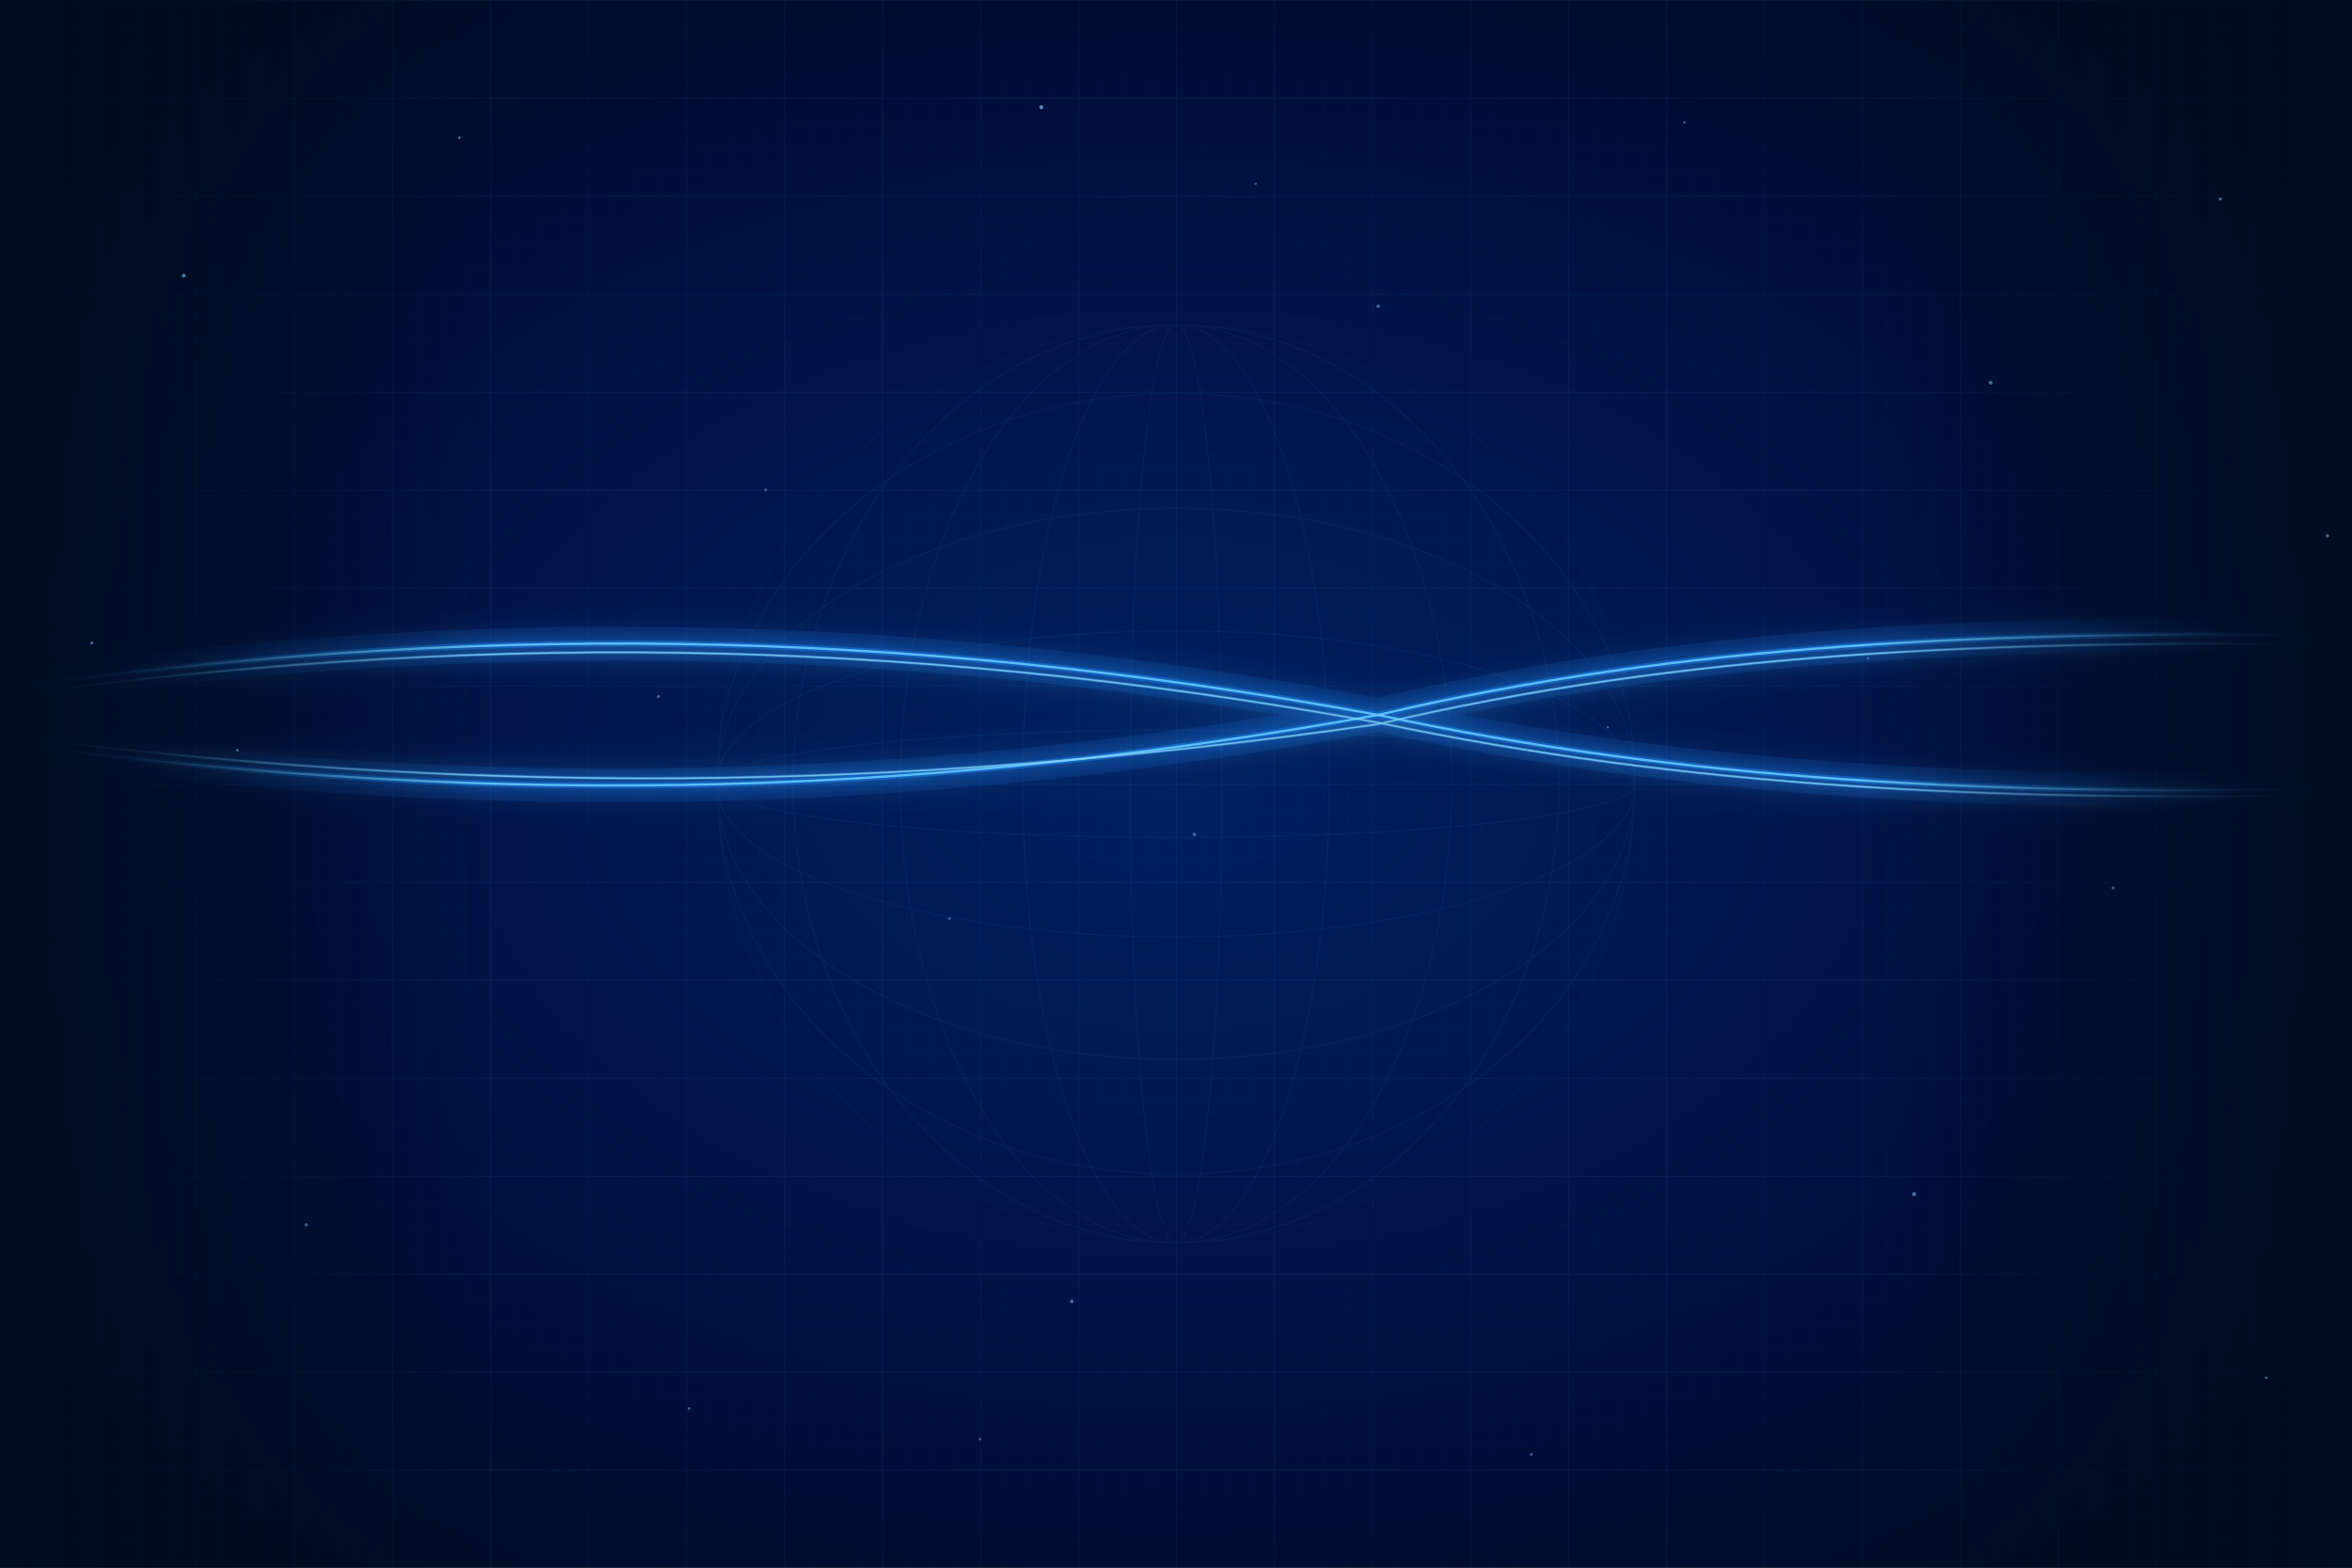
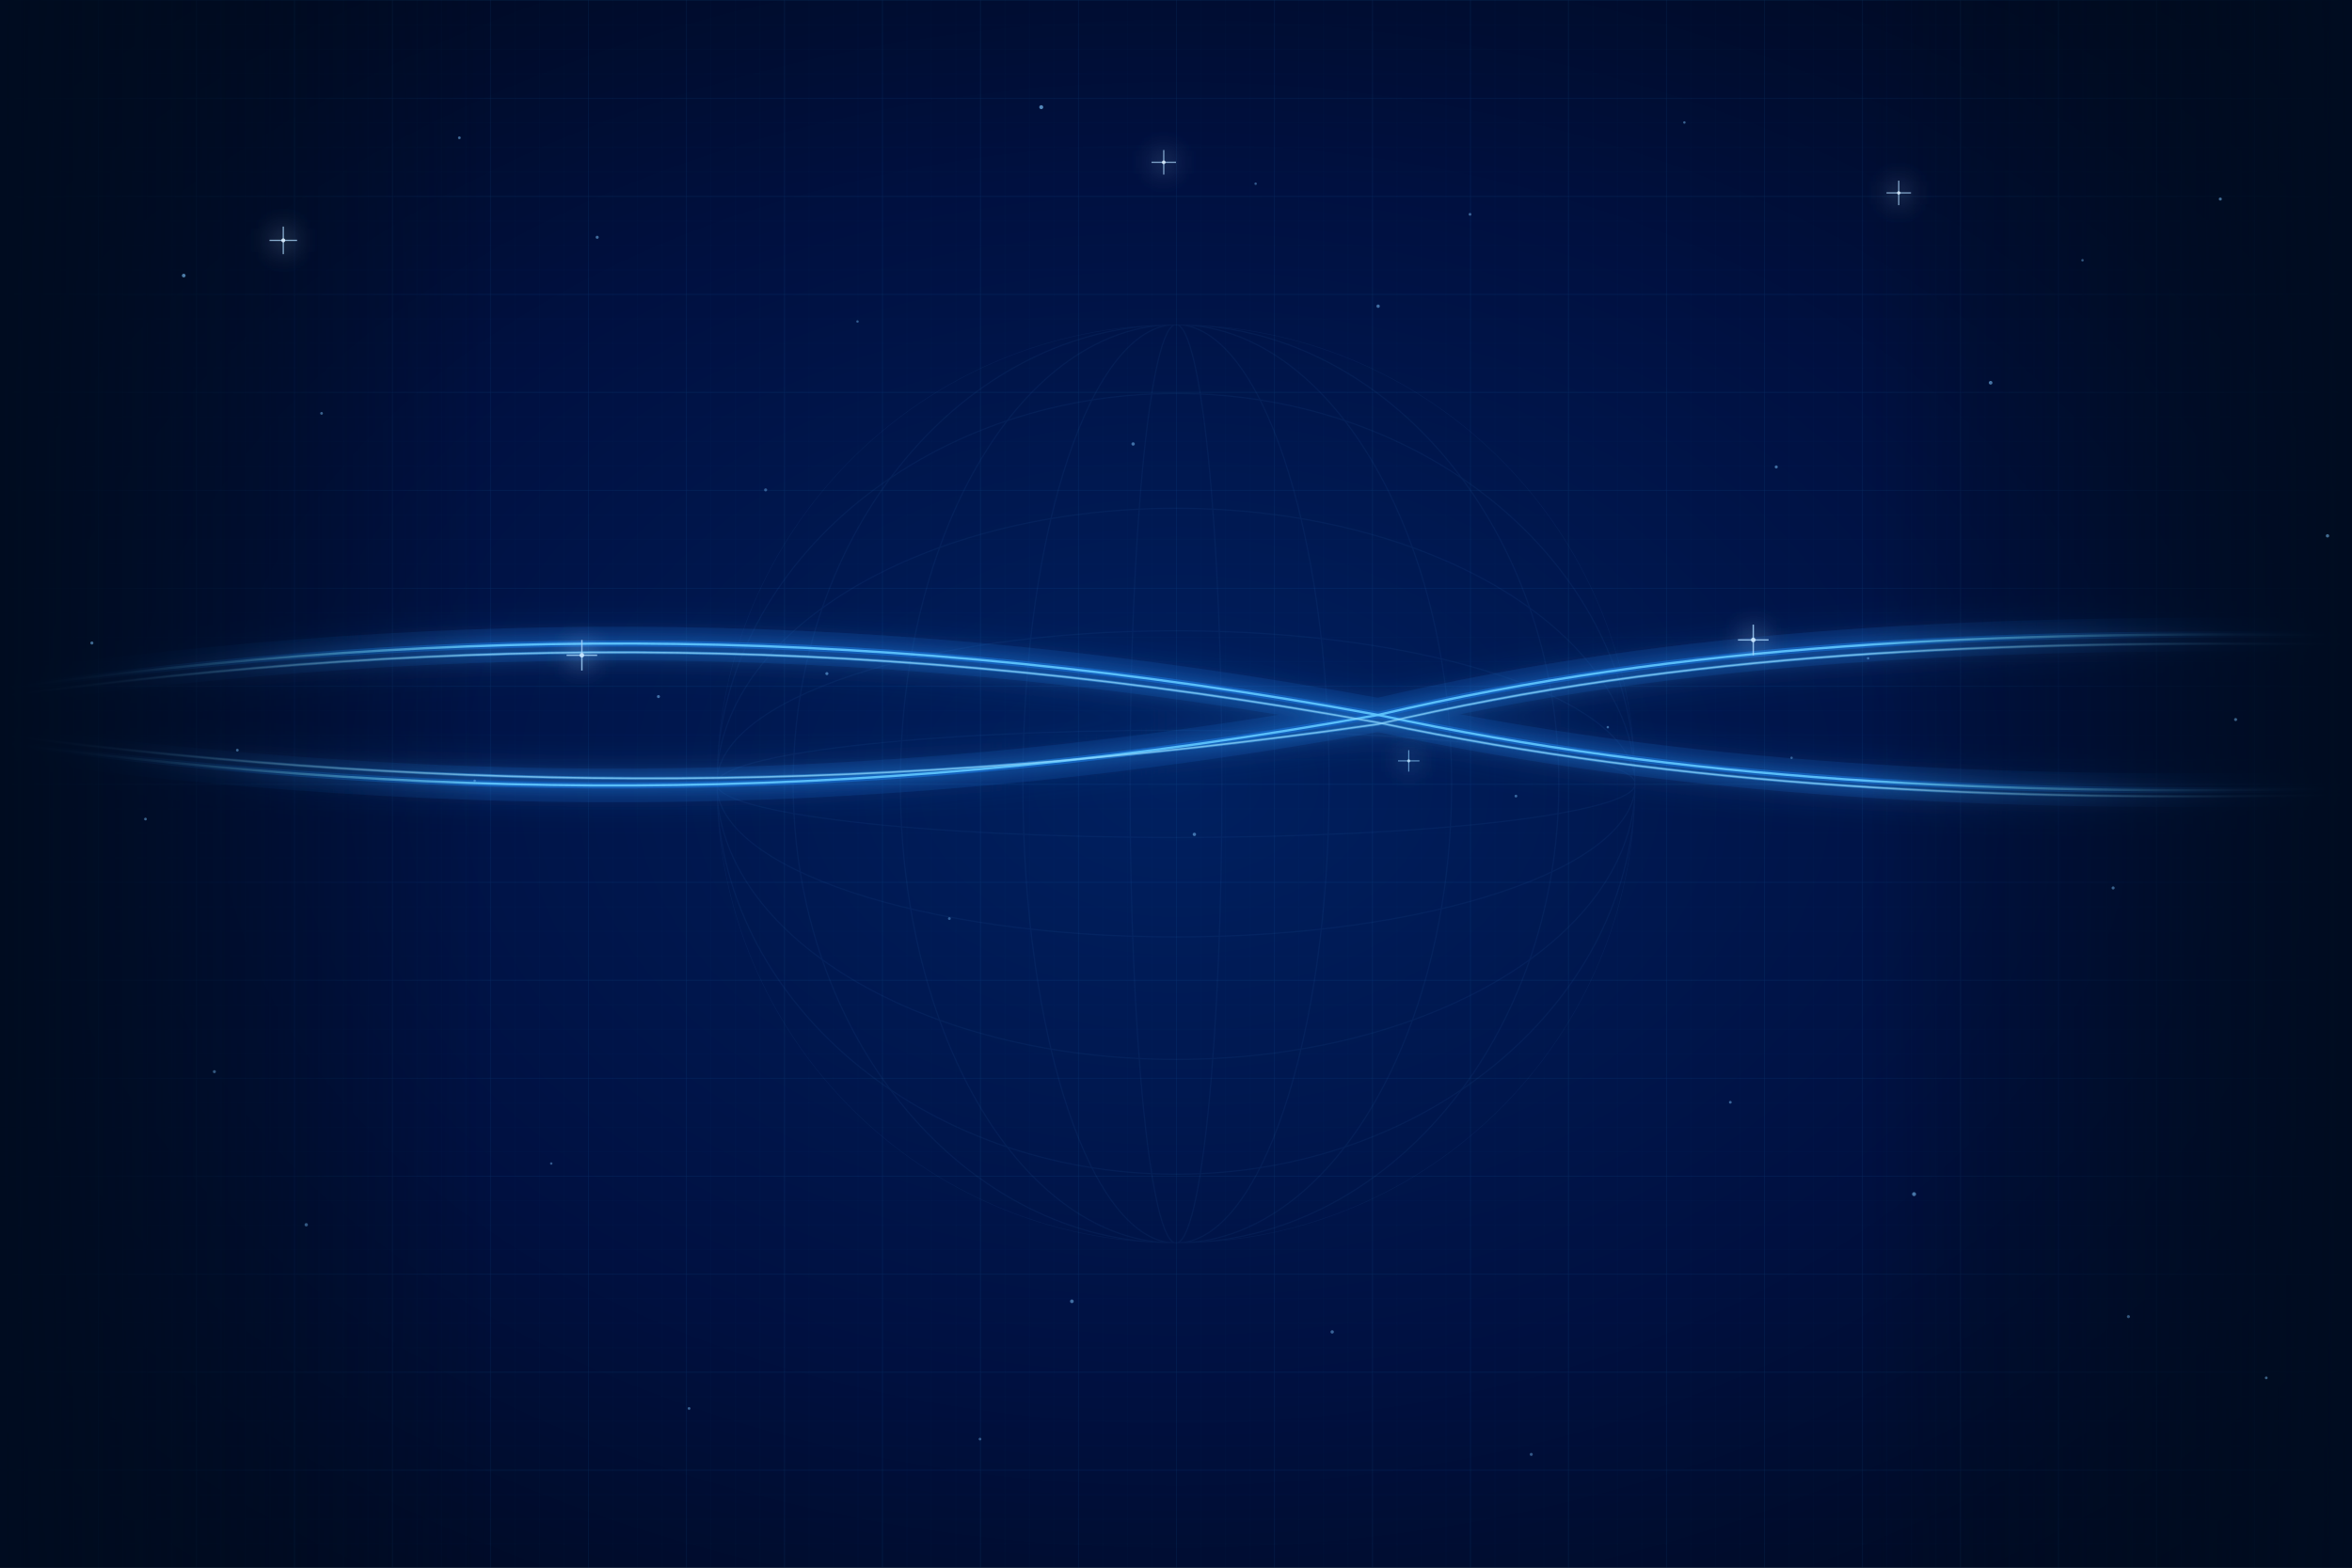
<svg xmlns="http://www.w3.org/2000/svg" viewBox="0 0 1536 1024" preserveAspectRatio="xMidYMid slice">
  <defs>
    <radialGradient id="bgGrad" cx="50%" cy="50%" r="70%" fx="50%" fy="50%">
      <stop offset="0%" stop-color="#002060" />
      <stop offset="55%" stop-color="#001040" />
      <stop offset="100%" stop-color="#000818" />
    </radialGradient>
    <filter id="glow" x="-30%" y="-300%" width="160%" height="700%">
      <feGaussianBlur in="SourceGraphic" stdDeviation="5" result="blur5" />
      <feGaussianBlur in="SourceGraphic" stdDeviation="12" result="blur12" />
      <feMerge>
        <feMergeNode in="blur12" />
        <feMergeNode in="blur5" />
        <feMergeNode in="SourceGraphic" />
      </feMerge>
    </filter>
    <filter id="sparkle" x="-200%" y="-200%" width="500%" height="500%">
      <feGaussianBlur in="SourceGraphic" stdDeviation="8" result="blur" />
      <feMerge>
        <feMergeNode in="blur" />
        <feMergeNode in="blur" />
        <feMergeNode in="SourceGraphic" />
      </feMerge>
    </filter>
    <clipPath id="globeClip">
      <circle cx="768" cy="512" r="300" />
    </clipPath>
    <pattern id="grid" x="0" y="0" width="64" height="64" patternUnits="userSpaceOnUse">
      <rect width="64" height="64" fill="none" />
      <path d="M 64 0 L 0 0 L 0 64" fill="none" stroke="rgba(40,140,220,0.13)" stroke-width="0.6" />
    </pattern>
    <pattern id="gridSmall" x="0" y="0" width="16" height="16" patternUnits="userSpaceOnUse">
      <rect width="16" height="16" fill="none" />
      <path d="M 16 0 L 0 0 L 0 16" fill="none" stroke="rgba(40,140,220,0.06)" stroke-width="0.3" />
    </pattern>
    <linearGradient id="fadeHalo" gradientUnits="userSpaceOnUse" x1="0" y1="0" x2="1536" y2="0">
      <stop offset="0%" stop-color="#1060c0" stop-opacity="0" />
      <stop offset="5%" stop-color="#1060c0" stop-opacity="0.2" />
      <stop offset="12%" stop-color="#1060c0" stop-opacity="0.75" />
      <stop offset="20%" stop-color="#1060c0" stop-opacity="1" />
      <stop offset="80%" stop-color="#1060c0" stop-opacity="1" />
      <stop offset="88%" stop-color="#1060c0" stop-opacity="0.75" />
      <stop offset="95%" stop-color="#1060c0" stop-opacity="0.2" />
      <stop offset="100%" stop-color="#1060c0" stop-opacity="0" />
    </linearGradient>
    <linearGradient id="fadeMain" gradientUnits="userSpaceOnUse" x1="0" y1="0" x2="1536" y2="0">
      <stop offset="0%" stop-color="#2090ff" stop-opacity="0" />
      <stop offset="5%" stop-color="#2090ff" stop-opacity="0.2" />
      <stop offset="12%" stop-color="#2090ff" stop-opacity="0.75" />
      <stop offset="20%" stop-color="#2090ff" stop-opacity="1" />
      <stop offset="80%" stop-color="#2090ff" stop-opacity="1" />
      <stop offset="88%" stop-color="#2090ff" stop-opacity="0.75" />
      <stop offset="95%" stop-color="#2090ff" stop-opacity="0.2" />
      <stop offset="100%" stop-color="#2090ff" stop-opacity="0" />
    </linearGradient>
    <linearGradient id="fadeOff" gradientUnits="userSpaceOnUse" x1="0" y1="0" x2="1536" y2="0">
      <stop offset="0%" stop-color="#40b0ff" stop-opacity="0" />
      <stop offset="5%" stop-color="#40b0ff" stop-opacity="0.2" />
      <stop offset="12%" stop-color="#40b0ff" stop-opacity="0.75" />
      <stop offset="20%" stop-color="#40b0ff" stop-opacity="1" />
      <stop offset="80%" stop-color="#40b0ff" stop-opacity="1" />
      <stop offset="88%" stop-color="#40b0ff" stop-opacity="0.75" />
      <stop offset="95%" stop-color="#40b0ff" stop-opacity="0.2" />
      <stop offset="100%" stop-color="#40b0ff" stop-opacity="0" />
    </linearGradient>
    <linearGradient id="fadeCrisp" gradientUnits="userSpaceOnUse" x1="0" y1="0" x2="1536" y2="0">
      <stop offset="0%" stop-color="#60c8ff" stop-opacity="0" />
      <stop offset="5%" stop-color="#60c8ff" stop-opacity="0.2" />
      <stop offset="12%" stop-color="#60c8ff" stop-opacity="0.75" />
      <stop offset="20%" stop-color="#60c8ff" stop-opacity="1" />
      <stop offset="80%" stop-color="#60c8ff" stop-opacity="1" />
      <stop offset="88%" stop-color="#60c8ff" stop-opacity="0.75" />
      <stop offset="95%" stop-color="#60c8ff" stop-opacity="0.2" />
      <stop offset="100%" stop-color="#60c8ff" stop-opacity="0" />
    </linearGradient>
    <linearGradient id="fadeFaint" gradientUnits="userSpaceOnUse" x1="0" y1="0" x2="1536" y2="0">
      <stop offset="0%" stop-color="#90d8ff" stop-opacity="0" />
      <stop offset="5%" stop-color="#90d8ff" stop-opacity="0.2" />
      <stop offset="12%" stop-color="#90d8ff" stop-opacity="0.75" />
      <stop offset="20%" stop-color="#90d8ff" stop-opacity="1" />
      <stop offset="80%" stop-color="#90d8ff" stop-opacity="1" />
      <stop offset="88%" stop-color="#90d8ff" stop-opacity="0.75" />
      <stop offset="95%" stop-color="#90d8ff" stop-opacity="0.2" />
      <stop offset="100%" stop-color="#90d8ff" stop-opacity="0" />
    </linearGradient>
  </defs>
  <rect width="1536" height="1024" fill="#000c20" />
  <rect width="1536" height="1024" fill="url(#bgGrad)" />
  <rect width="1536" height="1024" fill="url(#gridSmall)" />
  <rect width="1536" height="1024" fill="url(#grid)" />
  <g opacity="0.07" stroke="#4090e0" stroke-width="0.8" fill="none" clip-path="url(#globeClip)">
    <ellipse cx="768" cy="512" rx="300" ry="300" />
    <ellipse cx="768" cy="512" rx="300" ry="255" />
    <ellipse cx="768" cy="512" rx="300" ry="180" />
    <ellipse cx="768" cy="512" rx="300" ry="100" />
    <ellipse cx="768" cy="512" rx="300" ry="35" />
    <ellipse cx="768" cy="512" rx="30" ry="300" />
    <ellipse cx="768" cy="512" rx="100" ry="300" />
    <ellipse cx="768" cy="512" rx="180" ry="300" />
    <ellipse cx="768" cy="512" rx="250" ry="300" />
  </g>
  <g opacity="0.18">
    <path d="M 0 450 C 300 408 580 408 900 467 C 1100 510 1300 520 1536 515" stroke="url(#fadeHalo)" stroke-width="22" fill="none" />
    <path d="M 0 485 C 300 525 580 525 900 467 C 1100 420 1300 412 1536 415" stroke="url(#fadeHalo)" stroke-width="22" fill="none" />
  </g>
  <g filter="url(#glow)" opacity="0.55">
    <path d="M 0 450 C 300 408 580 408 900 467 C 1100 510 1300 520 1536 515" stroke="url(#fadeMain)" stroke-width="4" fill="none" />
    <path d="M 0 485 C 300 525 580 525 900 467 C 1100 420 1300 412 1536 415" stroke="url(#fadeMain)" stroke-width="4" fill="none" />
    <path d="M 0 455 C 300 414 580 414 900 472 C 1100 514 1300 524 1536 519" stroke="url(#fadeOff)" stroke-width="2" fill="none" />
    <path d="M 0 480 C 300 519 580 519 900 473 C 1100 426 1300 418 1536 421" stroke="url(#fadeOff)" stroke-width="2" fill="none" />
  </g>
  <g>
    <path d="M 0 450 C 300 408 580 408 900 467 C 1100 510 1300 520 1536 515" stroke="url(#fadeCrisp)" stroke-width="1.5" fill="none" opacity="0.9" />
    <path d="M 0 485 C 300 525 580 525 900 467 C 1100 420 1300 412 1536 415" stroke="url(#fadeCrisp)" stroke-width="1.5" fill="none" opacity="0.9" />
    <path d="M 0 455 C 300 414 580 414 900 472 C 1100 514 1300 524 1536 519" stroke="url(#fadeFaint)" stroke-width="1" fill="none" opacity="0.7" />
    <path d="M 0 480 C 300 519 580 519 900 473 C 1100 426 1300 418 1536 421" stroke="url(#fadeFaint)" stroke-width="1" fill="none" opacity="0.7" />
  </g>
  <defs>
    <linearGradient id="vigL" gradientUnits="userSpaceOnUse" x1="0" y1="0" x2="320" y2="0">
      <stop offset="0%" stop-color="#000c20" stop-opacity="1" />
      <stop offset="60%" stop-color="#000c20" stop-opacity="0.4" />
      <stop offset="100%" stop-color="#000c20" stop-opacity="0" />
    </linearGradient>
    <linearGradient id="vigR" gradientUnits="userSpaceOnUse" x1="1216" y1="0" x2="1536" y2="0">
      <stop offset="0%" stop-color="#000c20" stop-opacity="0" />
      <stop offset="40%" stop-color="#000c20" stop-opacity="0.4" />
      <stop offset="100%" stop-color="#000c20" stop-opacity="1" />
    </linearGradient>
  </defs>
  <rect x="0" width="320" height="1024" fill="url(#vigL)" />
  <rect x="1216" width="320" height="1024" fill="url(#vigR)" />
  <g fill="#80c8ff">
    <circle cx="120" cy="180" r="1.2" opacity="0.6" />
    <circle cx="300" cy="90" r="0.9" opacity="0.5" />
    <circle cx="500" cy="320" r="1.0" opacity="0.4" />
    <circle cx="680" cy="70" r="1.3" opacity="0.65" />
    <circle cx="900" cy="200" r="1.1" opacity="0.5" />
    <circle cx="1100" cy="80" r="0.8" opacity="0.45" />
    <circle cx="1300" cy="250" r="1.2" opacity="0.55" />
    <circle cx="1450" cy="130" r="1.0" opacity="0.5" />
    <circle cx="200" cy="800" r="1.1" opacity="0.4" />
    <circle cx="450" cy="920" r="0.9" opacity="0.45" />
    <circle cx="700" cy="850" r="1.2" opacity="0.5" />
    <circle cx="1000" cy="950" r="1.0" opacity="0.4" />
    <circle cx="1250" cy="780" r="1.3" opacity="0.55" />
    <circle cx="1480" cy="900" r="0.9" opacity="0.45" />
    <circle cx="60" cy="420" r="1.0" opacity="0.5" />
    <circle cx="1520" cy="350" r="1.1" opacity="0.5" />
    <circle cx="820" cy="120" r="0.8" opacity="0.4" />
    <circle cx="640" cy="940" r="0.9" opacity="0.4" />
    <circle cx="155" cy="490" r="0.9" opacity="0.45" />
    <circle cx="430" cy="455" r="1.0" opacity="0.50" />
    <circle cx="780" cy="545" r="1.1" opacity="0.50" />
    <circle cx="1050" cy="475" r="0.8" opacity="0.45" />
    <circle cx="1380" cy="580" r="1.0" opacity="0.45" />
    <circle cx="620" cy="600" r="0.9" opacity="0.40" />
    <circle cx="1220" cy="430" r="0.8" opacity="0.40" />
+     <circle cx="210" cy="270" r="0.9" opacity="0.45" />
+     <circle cx="390" cy="155" r="1.0" opacity="0.50" />
+     <circle cx="560" cy="210" r="0.8" opacity="0.40" />
+     <circle cx="740" cy="290" r="1.1" opacity="0.50" />
+     <circle cx="960" cy="140" r="0.9" opacity="0.45" />
+     <circle cx="1160" cy="305" r="1.0" opacity="0.50" />
+     <circle cx="1360" cy="170" r="0.8" opacity="0.40" />
+     <circle cx="140" cy="700" r="1.0" opacity="0.40" />
+     <circle cx="360" cy="760" r="0.8" opacity="0.40" />
+     <circle cx="870" cy="870" r="1.1" opacity="0.45" />
+     <circle cx="1130" cy="720" r="0.9" opacity="0.45" />
+     <circle cx="1390" cy="860" r="1.0" opacity="0.40" />
+     <circle cx="95" cy="535" r="0.9" opacity="0.45" />
+     <circle cx="310" cy="510" r="0.8" opacity="0.40" />
+     <circle cx="540" cy="440" r="1.0" opacity="0.50" />
+     <circle cx="990" cy="520" r="0.9" opacity="0.45" />
+     <circle cx="1170" cy="495" r="0.8" opacity="0.40" />
+     <circle cx="1460" cy="470" r="1.0" opacity="0.45" />
+   </g>
+   <g filter="url(#sparkle)">
+     <g opacity="0.75" stroke="#b0dcff" stroke-width="0.8" fill="none">
+       <line x1="185" y1="148" x2="185" y2="166" />
+       <line x1="176" y1="157" x2="194" y2="157" />
+     </g>
+     <circle cx="185" cy="157" r="1.3" fill="#ddf0ff" opacity="0.9" />
+     <g opacity="0.70" stroke="#b0dcff" stroke-width="0.8" fill="none">
+       <line x1="760" y1="98" x2="760" y2="114" />
+       <line x1="752" y1="106" x2="768" y2="106" />
+     </g>
+     <circle cx="760" cy="106" r="1.2" fill="#ddf0ff" opacity="0.85" />
+     <g opacity="0.70" stroke="#b0dcff" stroke-width="0.8" fill="none">
+       <line x1="1240" y1="118" x2="1240" y2="134" />
+       <line x1="1232" y1="126" x2="1248" y2="126" />
+     </g>
+     <circle cx="1240" cy="126" r="1.1" fill="#ddf0ff" opacity="0.85" />
+     <g opacity="0.80" stroke="#a8d8ff" stroke-width="0.9" fill="none">
+       <line x1="380" y1="418" x2="380" y2="438" />
+       <line x1="370" y1="428" x2="390" y2="428" />
+     </g>
+     <circle cx="380" cy="428" r="1.5" fill="#cce8ff" opacity="0.90" />
+     <g opacity="0.80" stroke="#a8d8ff" stroke-width="0.9" fill="none">
+       <line x1="1145" y1="408" x2="1145" y2="428" />
+       <line x1="1135" y1="418" x2="1155" y2="418" />
+     </g>
+     <circle cx="1145" cy="418" r="1.5" fill="#cce8ff" opacity="0.90" />
+     <g opacity="0.65" stroke="#90d0ff" stroke-width="0.7" fill="none">
+       <line x1="920" y1="490" x2="920" y2="504" />
+       <line x1="913" y1="497" x2="927" y2="497" />
+     </g>
+     <circle cx="920" cy="497" r="1.0" fill="#c0e4ff" opacity="0.80" />
  </g>
</svg>
